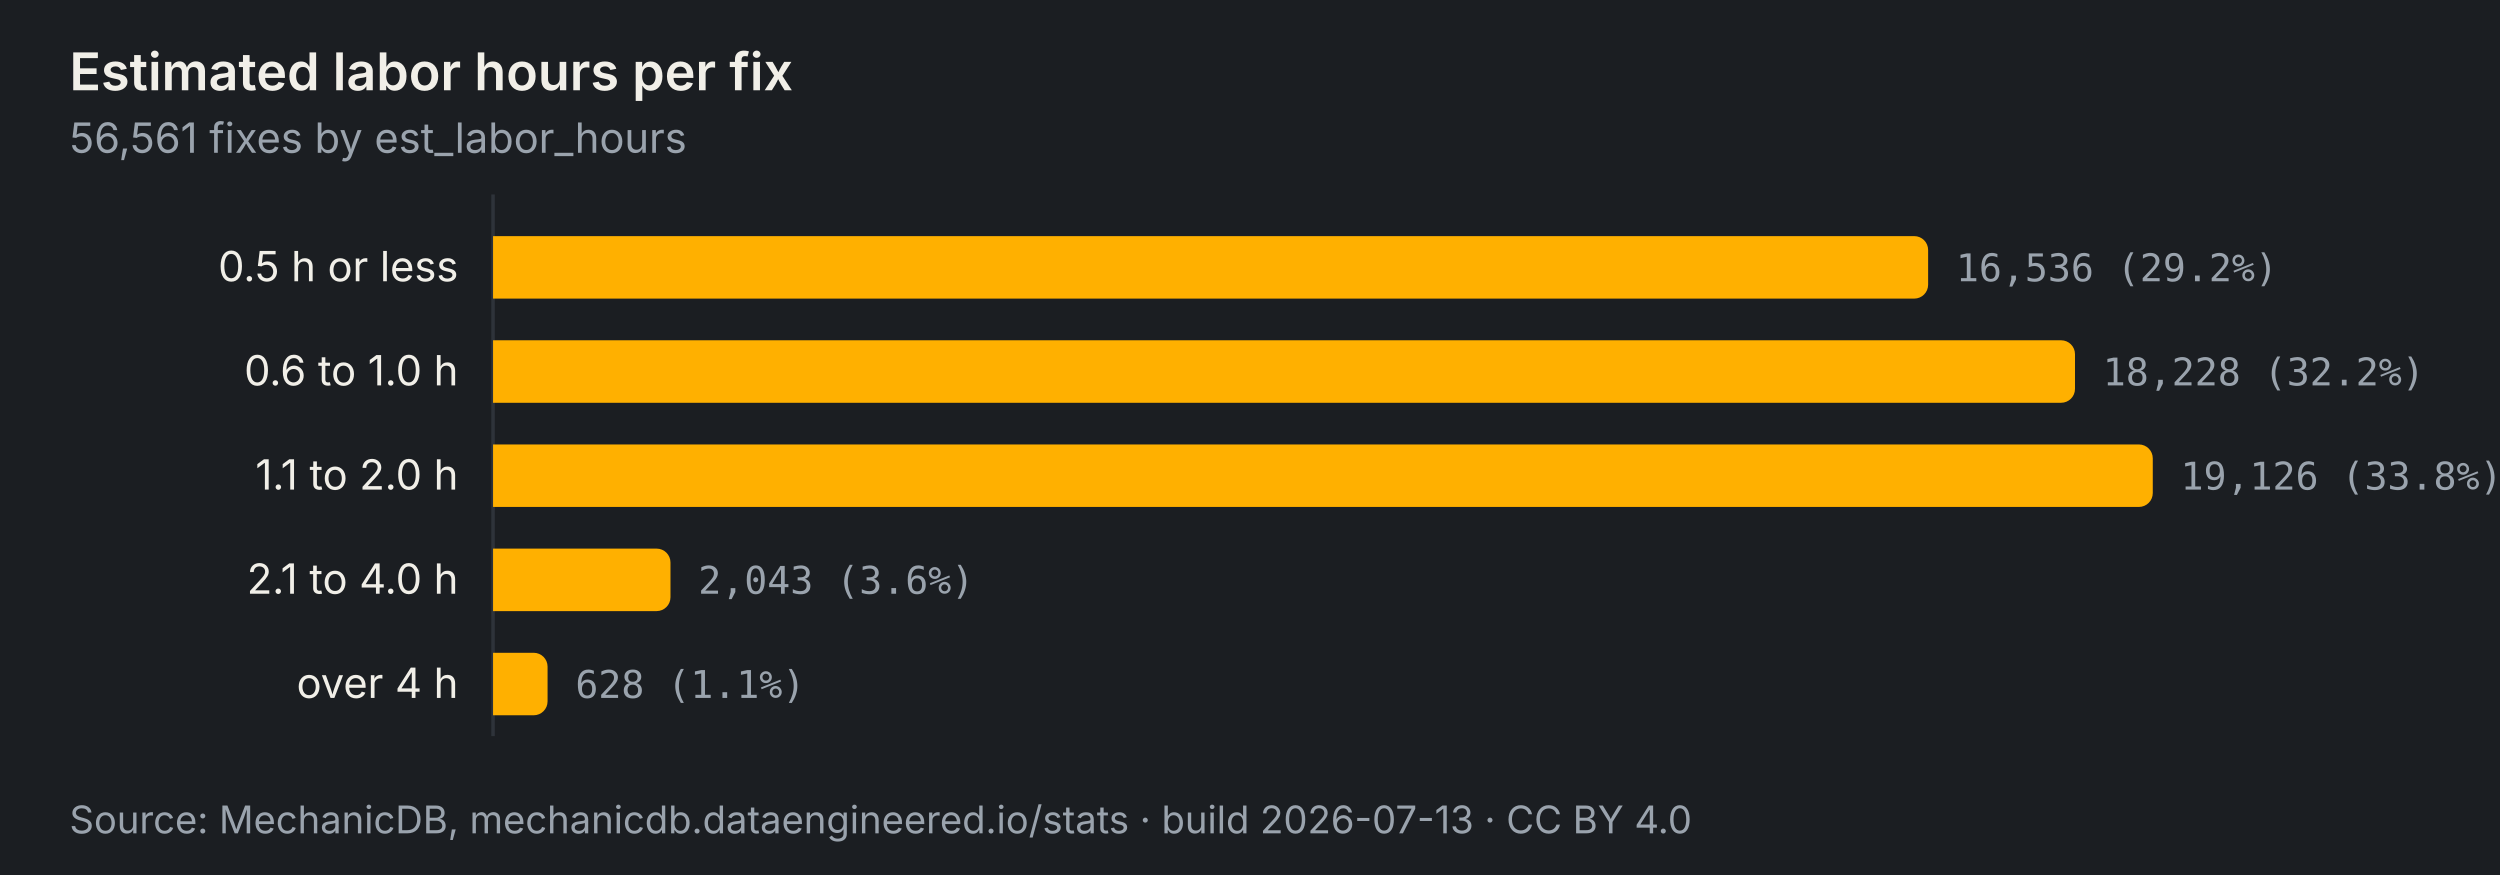
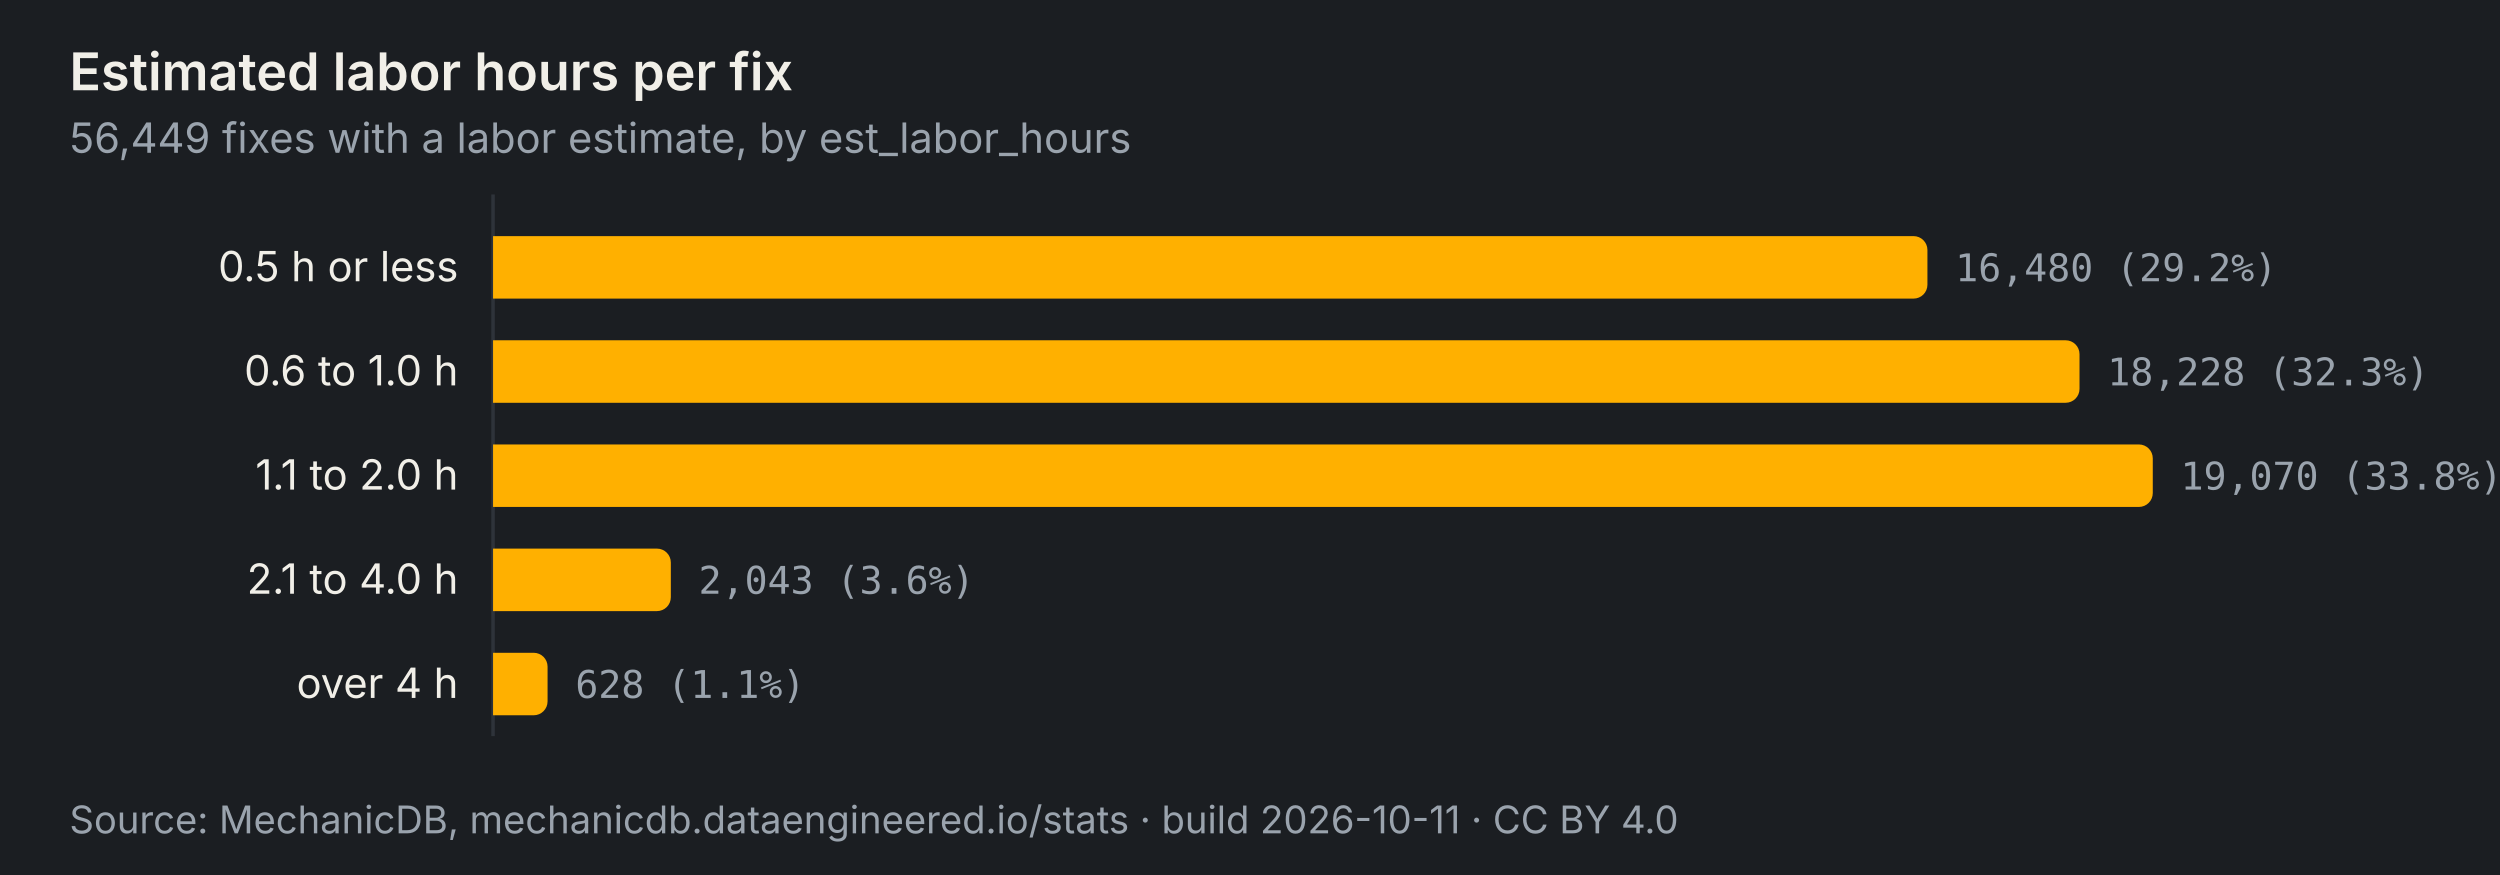
<svg xmlns="http://www.w3.org/2000/svg" viewBox="0 0 720 252" width="720" height="252" role="img" aria-labelledby="t-labor-hours d-labor-hours" font-family="'Archivo', system-ui, -apple-system, 'Segoe UI', sans-serif" font-size="12">
  <rect width="720" height="252" fill="#1b1e22" />
  <text x="20" y="26" font-size="15" font-weight="600" fill="#f1efe8">Estimated labor hours per fix</text>
-   <text x="20" y="44" font-size="12" fill="#9aa3ad">56,561 fixes by est_labor_hours</text>
+   <text x="20" y="44" font-size="12" fill="#9aa3ad">56,449 fixes with a labor estimate, by est_labor_hours</text>
  <line x1="142" y1="56" x2="142" y2="212" stroke="#2e333a" stroke-width="1" />
  <g>
    <rect x="0" y="62" width="720" height="30" fill="transparent" />
-     <path d="M142 68.0 h409.3 a4 4 0 0 1 4 4 v10 a4 4 0 0 1 -4 4 h-409.3 z" fill="#ffb000" />
+     <path d="M142 68.0 h409.1 a4 4 0 0 1 4 4 v10 a4 4 0 0 1 -4 4 h-409.1 z" fill="#ffb000" />
    <text x="132" y="81.0" text-anchor="end" fill="#f1efe8">0.5 h or less</text>
-     <text x="563.3" y="81.0" fill="#9aa3ad" font-family="'IBM Plex Mono', ui-monospace, Menlo, Consolas, monospace" font-size="11">16,536 (29.2%)</text>
+     <text x="563.1" y="81.0" fill="#9aa3ad" font-family="'IBM Plex Mono', ui-monospace, Menlo, Consolas, monospace" font-size="11">16,480 (29.2%)</text>
  </g>
  <g>
    <rect x="0" y="92" width="720" height="30" fill="transparent" />
-     <path d="M142 98.0 h451.6 a4 4 0 0 1 4 4 v10 a4 4 0 0 1 -4 4 h-451.6 z" fill="#ffb000" />
+     <path d="M142 98.0 h452.9 a4 4 0 0 1 4 4 v10 a4 4 0 0 1 -4 4 h-452.9 z" fill="#ffb000" />
    <text x="132" y="111.0" text-anchor="end" fill="#f1efe8">0.6 to 1.0 h</text>
-     <text x="605.6" y="111.0" fill="#9aa3ad" font-family="'IBM Plex Mono', ui-monospace, Menlo, Consolas, monospace" font-size="11">18,228 (32.2%)</text>
+     <text x="606.9" y="111.0" fill="#9aa3ad" font-family="'IBM Plex Mono', ui-monospace, Menlo, Consolas, monospace" font-size="11">18,228 (32.3%)</text>
  </g>
  <g>
    <rect x="0" y="122" width="720" height="30" fill="transparent" />
    <path d="M142 128.0 h474.0 a4 4 0 0 1 4 4 v10 a4 4 0 0 1 -4 4 h-474.0 z" fill="#ffb000" />
    <text x="132" y="141.0" text-anchor="end" fill="#f1efe8">1.1 to 2.0 h</text>
-     <text x="628.0" y="141.0" fill="#9aa3ad" font-family="'IBM Plex Mono', ui-monospace, Menlo, Consolas, monospace" font-size="11">19,126 (33.8%)</text>
+     <text x="628.0" y="141.0" fill="#9aa3ad" font-family="'IBM Plex Mono', ui-monospace, Menlo, Consolas, monospace" font-size="11">19,070 (33.8%)</text>
  </g>
  <g>
    <rect x="0" y="152" width="720" height="30" fill="transparent" />
-     <path d="M142 158.0 h47.1 a4 4 0 0 1 4 4 v10 a4 4 0 0 1 -4 4 h-47.1 z" fill="#ffb000" />
+     <path d="M142 158.0 h47.2 a4 4 0 0 1 4 4 v10 a4 4 0 0 1 -4 4 h-47.2 z" fill="#ffb000" />
    <text x="132" y="171.0" text-anchor="end" fill="#f1efe8">2.1 to 4.0 h</text>
-     <text x="201.1" y="171.0" fill="#9aa3ad" font-family="'IBM Plex Mono', ui-monospace, Menlo, Consolas, monospace" font-size="11">2,043 (3.6%)</text>
+     <text x="201.2" y="171.0" fill="#9aa3ad" font-family="'IBM Plex Mono', ui-monospace, Menlo, Consolas, monospace" font-size="11">2,043 (3.6%)</text>
  </g>
  <g>
    <rect x="0" y="182" width="720" height="30" fill="transparent" />
    <path d="M142 188.0 h11.7 a4 4 0 0 1 4 4 v10 a4 4 0 0 1 -4 4 h-11.7 z" fill="#ffb000" />
    <text x="132" y="201.0" text-anchor="end" fill="#f1efe8">over 4 h</text>
    <text x="165.7" y="201.0" fill="#9aa3ad" font-family="'IBM Plex Mono', ui-monospace, Menlo, Consolas, monospace" font-size="11">628 (1.1%)</text>
  </g>
-   <text x="20" y="240" font-size="11" fill="#9aa3ad">Source: MechanicDB, mechanicdb.dataengineered.io/stats · build 2026-07-13 · CC BY 4.0</text>
+   <text x="20" y="240" font-size="11" fill="#9aa3ad">Source: MechanicDB, mechanicdb.dataengineered.io/stats · build 2026-10-11 · CC BY 4.0</text>
</svg>
